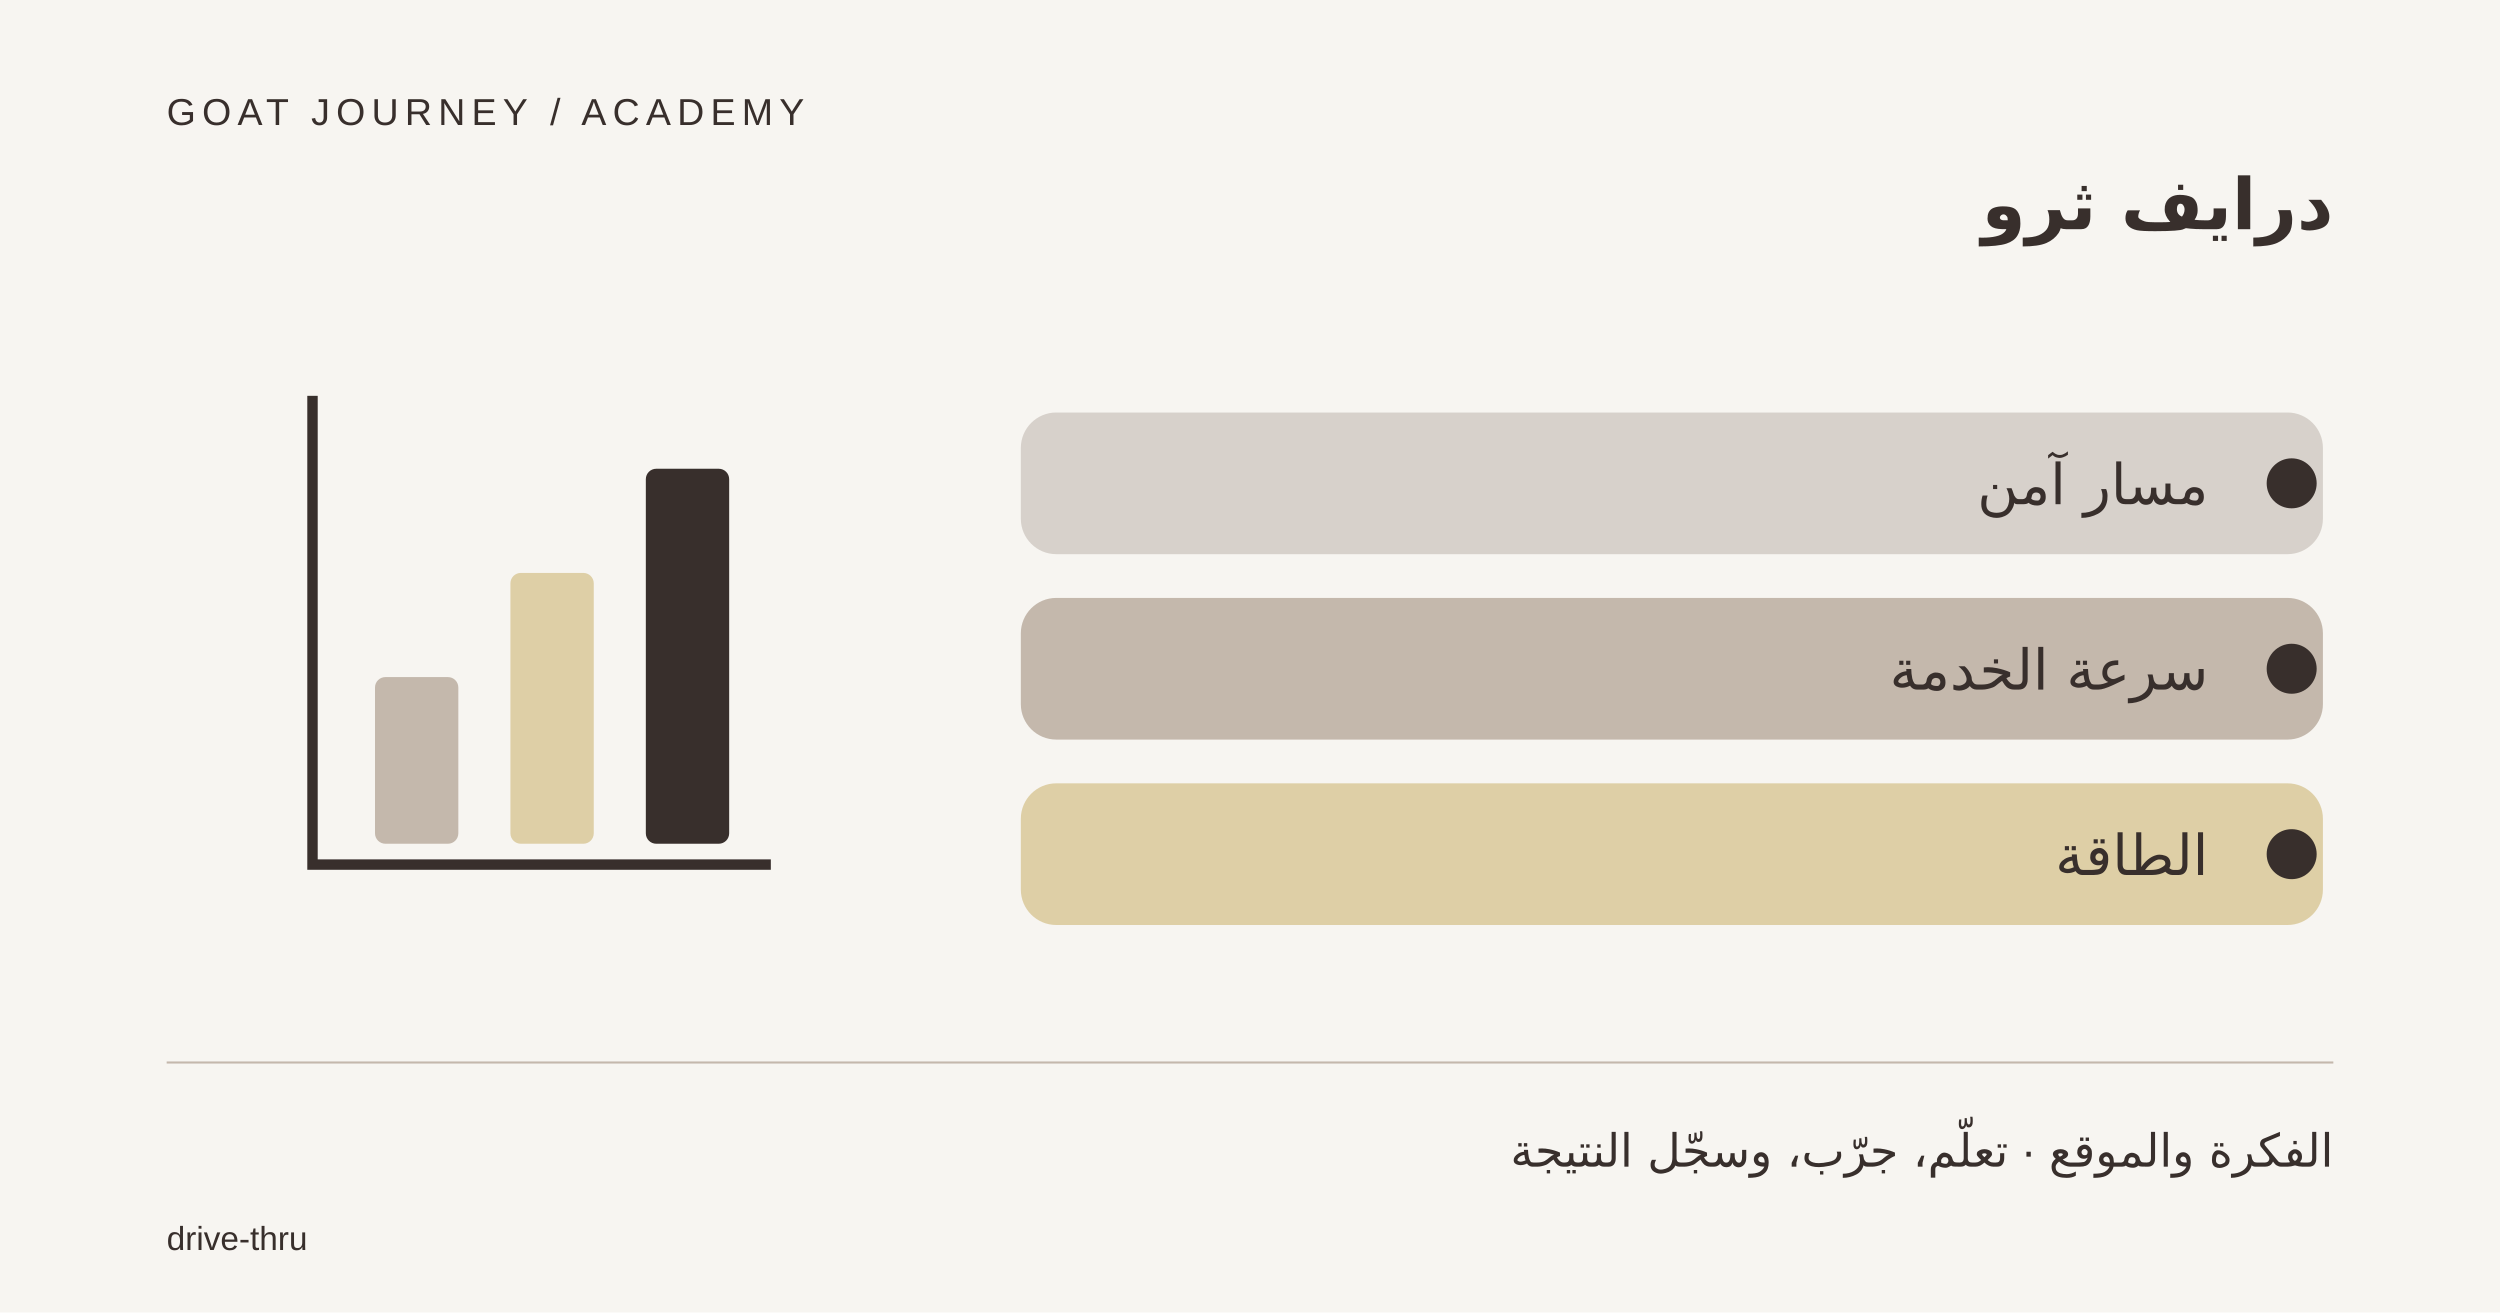
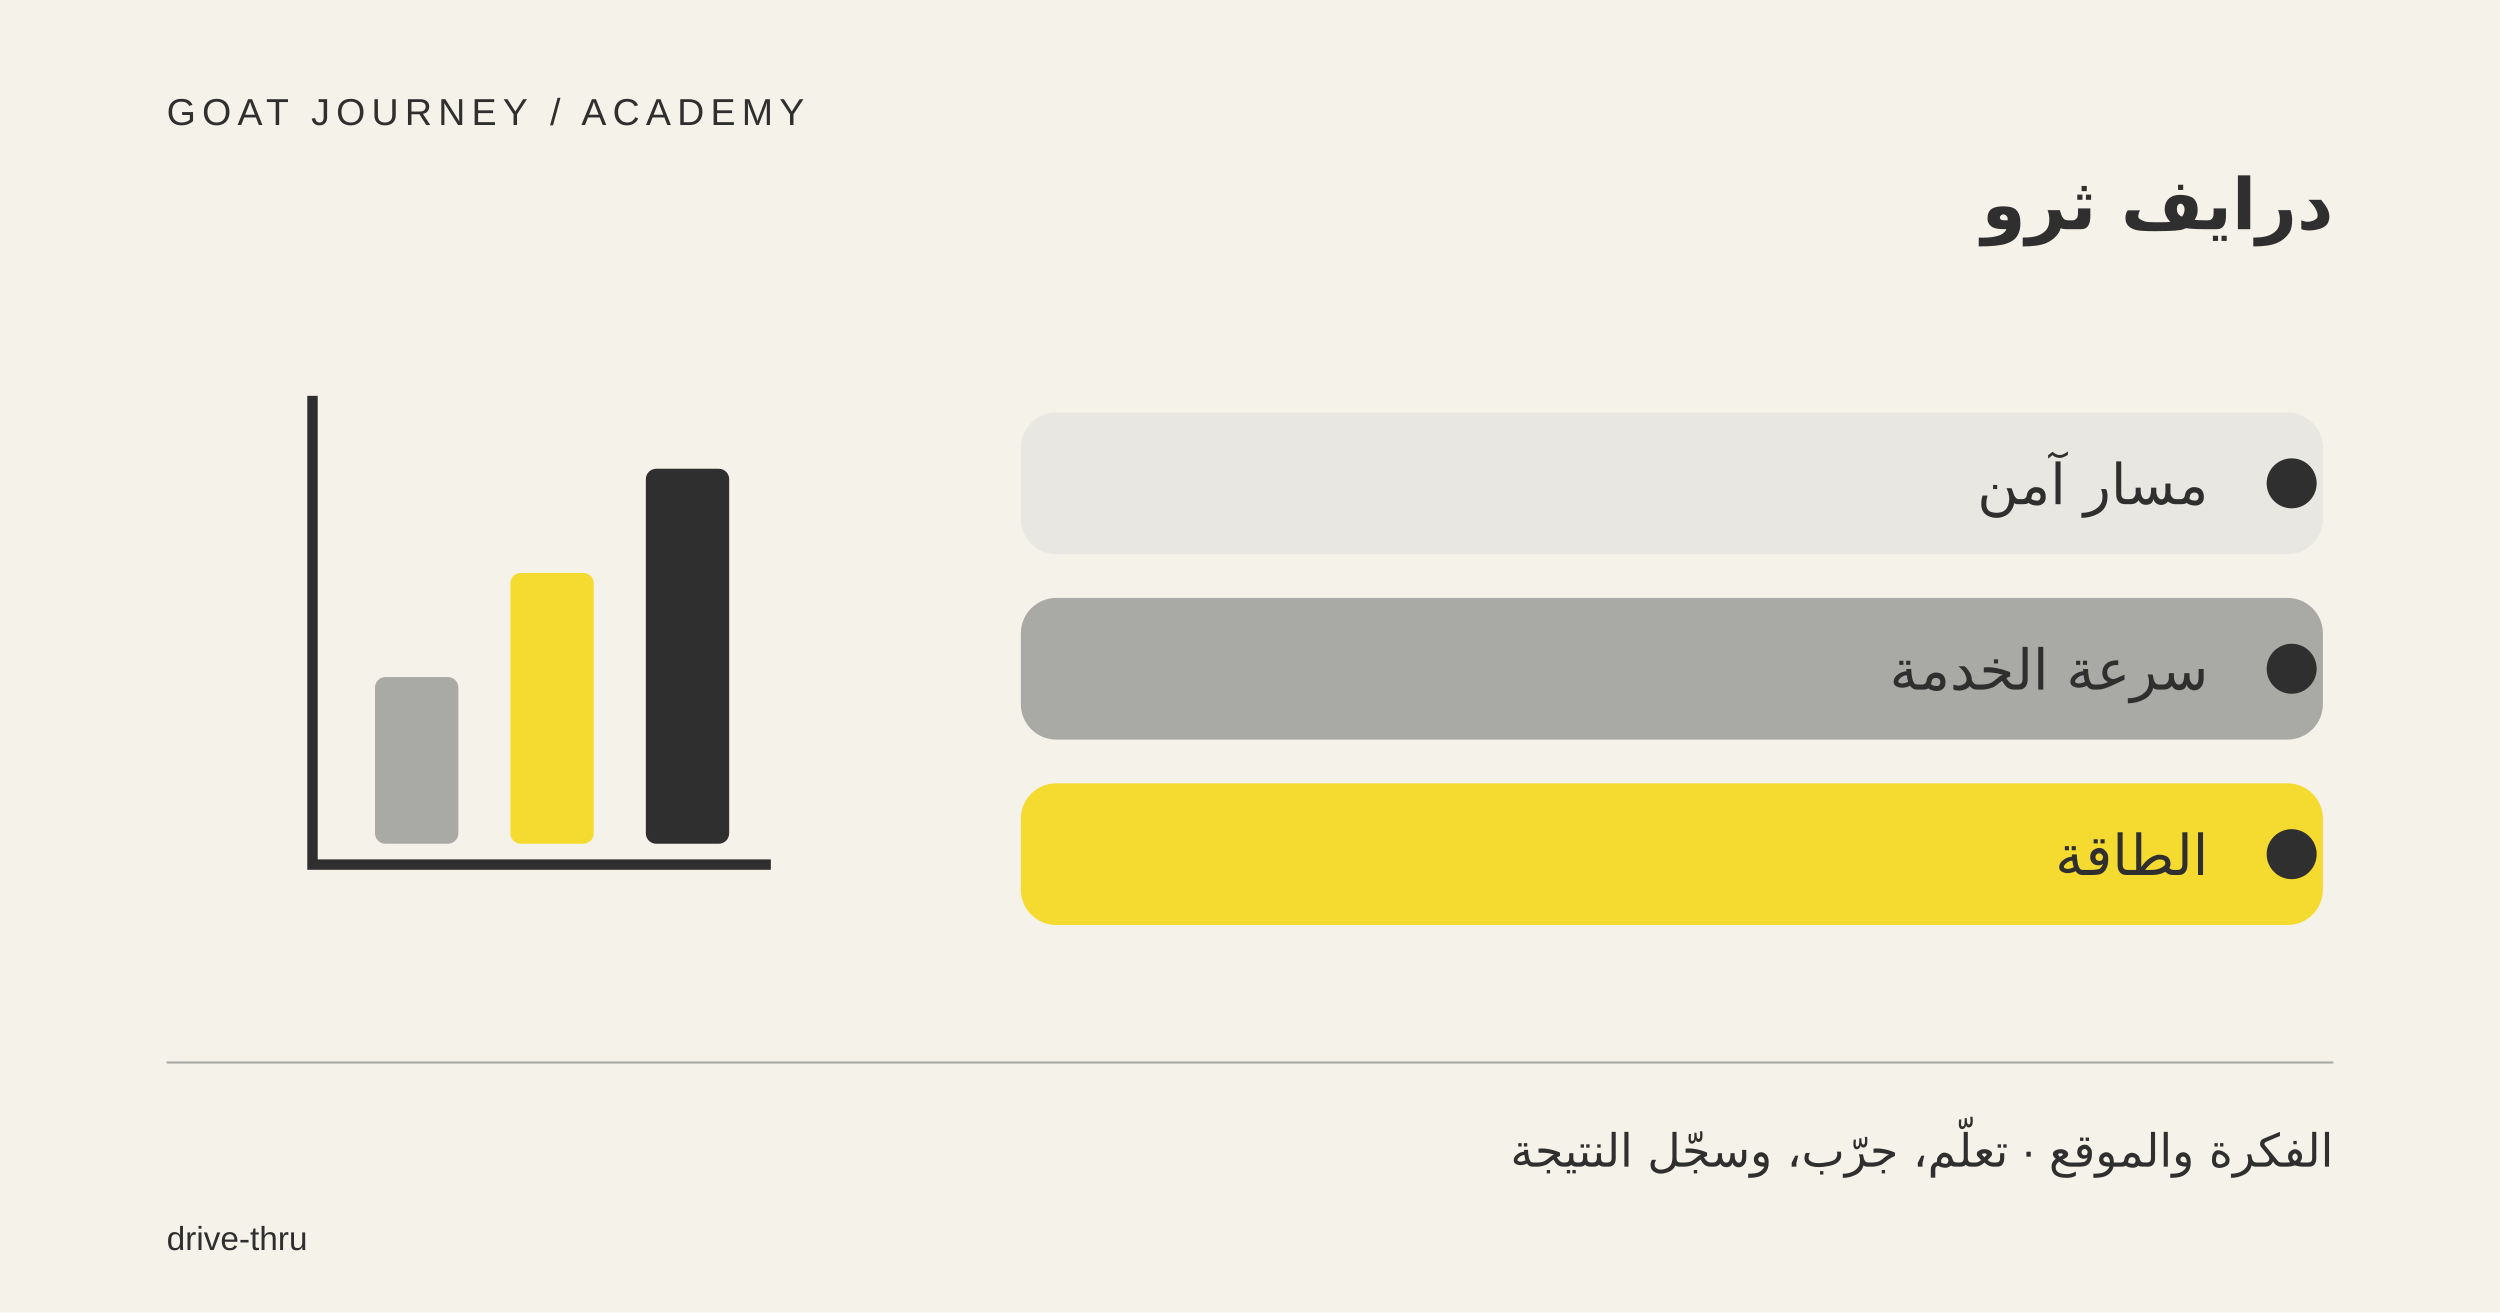
<svg xmlns="http://www.w3.org/2000/svg" width="1200" height="630" viewBox="0 0 1200 630" role="img" aria-labelledby="title desc">
-   <rect width="1200" height="630" fill="#f7f5f1" />
-   <g fill="#382f2c" font-family="Arial, sans-serif">
+   <rect width="1200" height="630" fill="#F5F2E9" />
+   <g fill="#2F2F2F" font-family="Arial, sans-serif">
    <text x="80" y="60" font-size="18" letter-spacing="3">GOAT JOURNEY / ACADEMY</text>
    <text x="1120" y="110" text-anchor="start" direction="rtl" font-size="34" font-weight="bold">درايف ثرو</text>
-     <path d="M150 190v225h220" fill="none" stroke="#382f2c" stroke-width="5" />
-     <rect x="180" y="325" width="40" height="80" rx="5" fill="#c4b8ac" />
-     <rect x="245" y="275" width="40" height="130" rx="5" fill="#decfa6" />
-     <rect x="310" y="225" width="40" height="180" rx="5" fill="#382f2c" />
-     <rect x="490" y="198" width="625" height="68" rx="17" fill="#d7d1cb" />
+     <path d="M150 190v225h220" fill="none" stroke="#2F2F2F" stroke-width="5" />
+     <rect x="180" y="325" width="40" height="80" rx="5" fill="#A9AAA5" />
+     <rect x="245" y="275" width="40" height="130" rx="5" fill="#F5DB30" />
+     <rect x="310" y="225" width="40" height="180" rx="5" fill="#2F2F2F" />
+     <rect x="490" y="198" width="625" height="68" rx="17" fill="#E8E7E1" />
    <text x="1060" y="242" text-anchor="start" direction="rtl" font-size="27">مسار آمن</text>
-     <circle cx="1100" cy="232" r="12" fill="#382f2c" />
-     <rect x="490" y="287" width="625" height="68" rx="17" fill="#c4b8ac" />
+     <circle cx="1100" cy="232" r="12" fill="#2F2F2F" />
+     <rect x="490" y="287" width="625" height="68" rx="17" fill="#A9AAA5" />
    <text x="1060" y="331" text-anchor="start" direction="rtl" font-size="27">سرعة الخدمة</text>
-     <circle cx="1100" cy="321" r="12" fill="#382f2c" />
-     <rect x="490" y="376" width="625" height="68" rx="17" fill="#decfa6" />
+     <circle cx="1100" cy="321" r="12" fill="#2F2F2F" />
+     <rect x="490" y="376" width="625" height="68" rx="17" fill="#F5DB30" />
    <text x="1060" y="420" text-anchor="start" direction="rtl" font-size="27">الطاقة</text>
-     <circle cx="1100" cy="410" r="12" fill="#382f2c" />
-     <path d="M80 510h1040" stroke="#c4b8ac" />
+     <circle cx="1100" cy="410" r="12" fill="#2F2F2F" />
+     <path d="M80 510h1040" stroke="#A9AAA5" />
    <text x="1120" y="560" text-anchor="start" direction="rtl" font-size="22">الفكرة والموقع · تعلّم، جرّب، وسجّل النتيجة</text>
    <text x="80" y="600" font-size="16">drive-thru</text>
  </g>
</svg>
